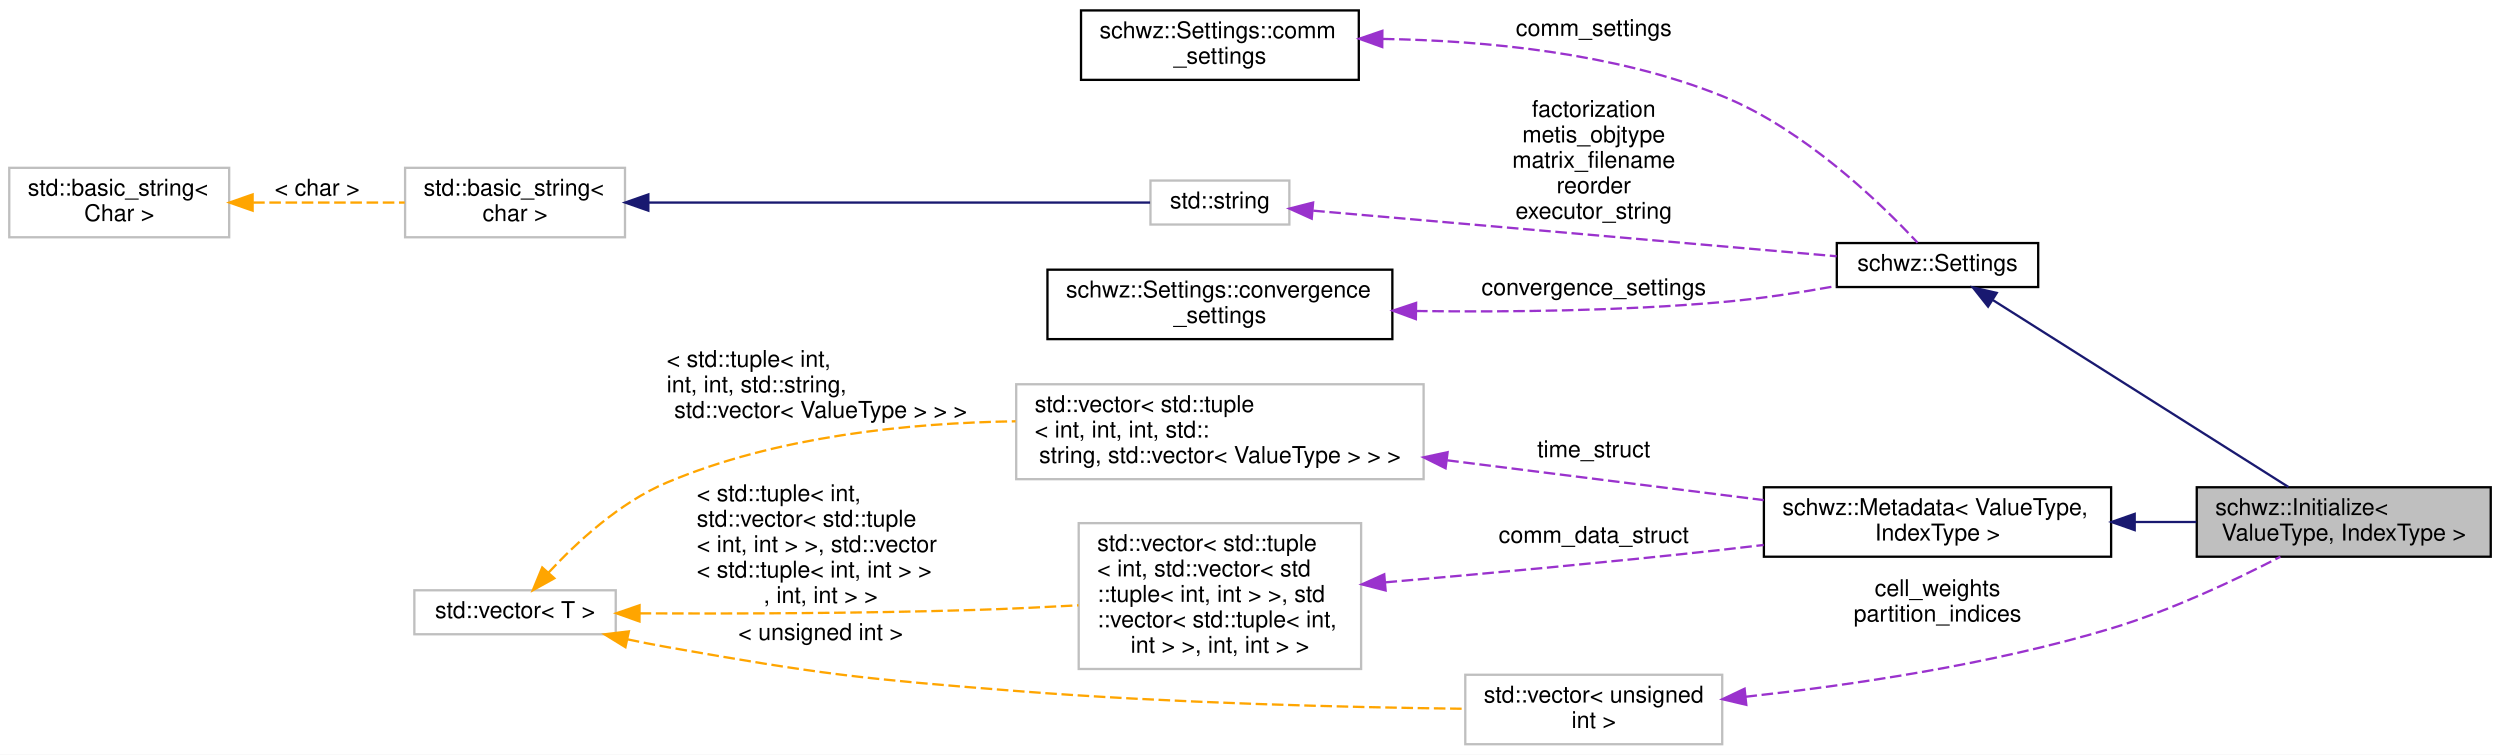
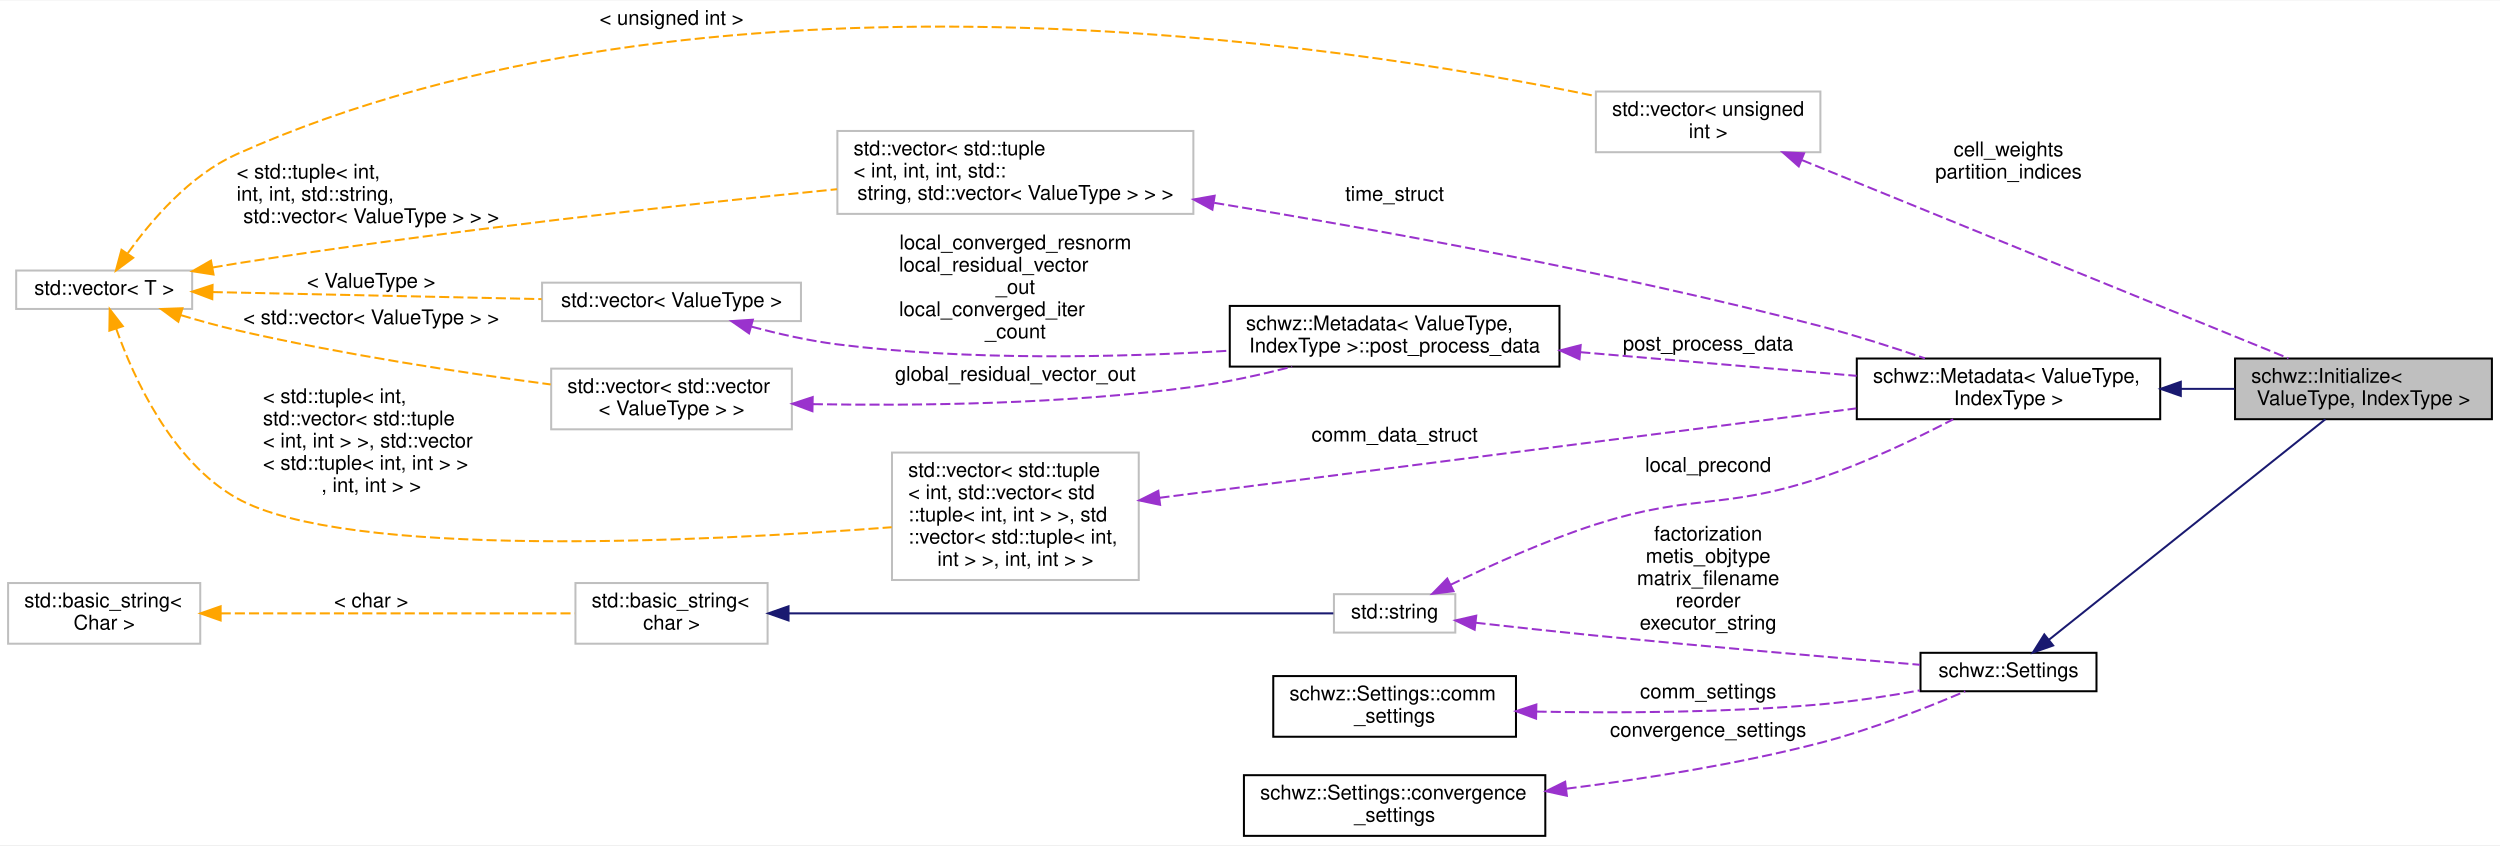
- <svg xmlns="http://www.w3.org/2000/svg" xmlns:xlink="http://www.w3.org/1999/xlink" width="1080pt" height="326pt" viewBox="0.00 0.00 1080.00 326.00">
-   <g id="graph0" class="graph" transform="scale(1 1) rotate(0) translate(4 322)">
-     <polygon fill="#ffffff" stroke="transparent" points="-4,4 -4,-322 1076,-322 1076,4 -4,4" />
+ <svg xmlns="http://www.w3.org/2000/svg" xmlns:xlink="http://www.w3.org/1999/xlink" width="1236pt" height="418pt" viewBox="0.00 0.00 1236.00 417.50">
+   <g id="graph0" class="graph" transform="scale(1 1) rotate(0) translate(4 413.5)">
+     <polygon fill="#ffffff" stroke="transparent" points="-4,4 -4,-413.5 1232,-413.5 1232,4 -4,4" />
    <g id="node1" class="node">
-       <polygon fill="#bfbfbf" stroke="#000000" points="945,-81.5 945,-111.5 1072,-111.5 1072,-81.5 945,-81.5" />
-       <text text-anchor="start" x="953" y="-99.5" font-family="Helvetica,sans-Serif" font-size="10.00" fill="#000000">schwz::Initialize&lt;</text>
-       <text text-anchor="middle" x="1008.5" y="-88.5" font-family="Helvetica,sans-Serif" font-size="10.00" fill="#000000"> ValueType, IndexType &gt;</text>
+       <polygon fill="#bfbfbf" stroke="#000000" points="1101,-206.5 1101,-236.5 1228,-236.5 1228,-206.5 1101,-206.5" />
+       <text text-anchor="start" x="1109" y="-224.5" font-family="Helvetica,sans-Serif" font-size="10.00" fill="#000000">schwz::Initialize&lt;</text>
+       <text text-anchor="middle" x="1164.5" y="-213.5" font-family="Helvetica,sans-Serif" font-size="10.00" fill="#000000"> ValueType, IndexType &gt;</text>
    </g>
    <g id="node2" class="node">
      <g id="a_node2">
        <a xlink:href="structschwz_1_1Settings.html" target="_top" xlink:title="The struct that contains the solver settings and the parameters to be set by the user. ">
-           <polygon fill="#ffffff" stroke="#000000" points="789.5,-198 789.5,-217 876.5,-217 876.5,-198 789.5,-198" />
-           <text text-anchor="middle" x="833" y="-205" font-family="Helvetica,sans-Serif" font-size="10.00" fill="#000000">schwz::Settings</text>
+           <polygon fill="#ffffff" stroke="#000000" points="945.5,-72 945.5,-91 1032.5,-91 1032.5,-72 945.5,-72" />
+           <text text-anchor="middle" x="989" y="-79" font-family="Helvetica,sans-Serif" font-size="10.00" fill="#000000">schwz::Settings</text>
        </a>
      </g>
    </g>
    <g id="edge1" class="edge">
-       <path fill="none" stroke="#191970" d="M856.965,-192.343C890.503,-171.131 951.08,-132.817 984.589,-111.623" />
-       <polygon fill="#191970" stroke="#191970" points="854.848,-189.54 848.268,-197.844 858.59,-195.456 854.848,-189.54" />
+       <path fill="none" stroke="#191970" d="M1008.947,-97.412C1043.098,-124.655 1112.304,-179.862 1145.672,-206.48" />
+       <polygon fill="#191970" stroke="#191970" points="1011.063,-94.623 1001.063,-91.123 1006.698,-100.095 1011.063,-94.623" />
    </g>
    <g id="node3" class="node">
      <g id="a_node3">
        <a xlink:href="structschwz_1_1Settings_1_1comm__settings.html" target="_top" xlink:title="The settings for the various available communication paradigms. ">
-           <polygon fill="#ffffff" stroke="#000000" points="463,-287.5 463,-317.5 583,-317.5 583,-287.5 463,-287.5" />
-           <text text-anchor="start" x="471" y="-305.5" font-family="Helvetica,sans-Serif" font-size="10.00" fill="#000000">schwz::Settings::comm</text>
-           <text text-anchor="middle" x="523" y="-294.5" font-family="Helvetica,sans-Serif" font-size="10.00" fill="#000000">_settings</text>
+           <polygon fill="#ffffff" stroke="#000000" points="625.5,-49.5 625.5,-79.5 745.5,-79.5 745.5,-49.5 625.5,-49.5" />
+           <text text-anchor="start" x="633.5" y="-67.5" font-family="Helvetica,sans-Serif" font-size="10.00" fill="#000000">schwz::Settings::comm</text>
+           <text text-anchor="middle" x="685.5" y="-56.5" font-family="Helvetica,sans-Serif" font-size="10.00" fill="#000000">_settings</text>
        </a>
      </g>
    </g>
    <g id="edge2" class="edge">
-       <path fill="none" stroke="#9a32cd" stroke-dasharray="5,2" d="M593.404,-305.178C637.068,-304.487 693.506,-299.246 740,-280.5 775.789,-266.07 809.168,-233.465 824.376,-217.161" />
-       <polygon fill="#9a32cd" stroke="#9a32cd" points="593.131,-301.68 583.16,-305.261 593.188,-308.68 593.131,-301.68" />
-       <text text-anchor="middle" x="684.5" y="-306.5" font-family="Helvetica,sans-Serif" font-size="10.00" fill="#000000"> comm_settings</text>
+       <path fill="none" stroke="#9a32cd" stroke-dasharray="5,2" d="M755.666,-61.934C796.66,-61.159 849.35,-61.405 896,-65.5 912.157,-66.918 929.726,-69.633 945.198,-72.428" />
+       <polygon fill="#9a32cd" stroke="#9a32cd" points="755.429,-58.439 745.506,-62.152 755.579,-65.437 755.429,-58.439" />
+       <text text-anchor="middle" x="840.5" y="-68.5" font-family="Helvetica,sans-Serif" font-size="10.00" fill="#000000"> comm_settings</text>
    </g>
    <g id="node4" class="node">
      <g id="a_node4">
        <a xlink:title="STL class. ">
-           <polygon fill="#ffffff" stroke="#bfbfbf" points="493,-225 493,-244 553,-244 553,-225 493,-225" />
-           <text text-anchor="middle" x="523" y="-232" font-family="Helvetica,sans-Serif" font-size="10.00" fill="#000000">std::string</text>
+           <polygon fill="#ffffff" stroke="#bfbfbf" points="655.5,-101 655.5,-120 715.5,-120 715.5,-101 655.5,-101" />
+           <text text-anchor="middle" x="685.5" y="-108" font-family="Helvetica,sans-Serif" font-size="10.00" fill="#000000">std::string</text>
        </a>
      </g>
    </g>
    <g id="edge3" class="edge">
-       <path fill="none" stroke="#9a32cd" stroke-dasharray="5,2" d="M563.307,-230.989C621.666,-225.906 729.27,-216.535 789.413,-211.296" />
-       <polygon fill="#9a32cd" stroke="#9a32cd" points="562.664,-227.532 553.006,-231.887 563.272,-234.506 562.664,-227.532" />
-       <text text-anchor="middle" x="684.5" y="-271.5" font-family="Helvetica,sans-Serif" font-size="10.00" fill="#000000"> factorization</text>
-       <text text-anchor="middle" x="684.5" y="-260.5" font-family="Helvetica,sans-Serif" font-size="10.00" fill="#000000">metis_objtype</text>
-       <text text-anchor="middle" x="684.5" y="-249.5" font-family="Helvetica,sans-Serif" font-size="10.00" fill="#000000">matrix_filename</text>
-       <text text-anchor="middle" x="684.5" y="-238.5" font-family="Helvetica,sans-Serif" font-size="10.00" fill="#000000">reorder</text>
-       <text text-anchor="middle" x="684.5" y="-227.5" font-family="Helvetica,sans-Serif" font-size="10.00" fill="#000000">executor_string</text>
+       <path fill="none" stroke="#9a32cd" stroke-dasharray="5,2" d="M725.48,-105.876C743.635,-103.829 765.392,-101.449 785,-99.5 840.193,-94.015 903.872,-88.531 945.2,-85.083" />
+       <polygon fill="#9a32cd" stroke="#9a32cd" points="725.067,-102.4 715.525,-107.006 725.856,-109.356 725.067,-102.4" />
+       <text text-anchor="middle" x="840.5" y="-146.5" font-family="Helvetica,sans-Serif" font-size="10.00" fill="#000000"> factorization</text>
+       <text text-anchor="middle" x="840.5" y="-135.5" font-family="Helvetica,sans-Serif" font-size="10.00" fill="#000000">metis_objtype</text>
+       <text text-anchor="middle" x="840.5" y="-124.5" font-family="Helvetica,sans-Serif" font-size="10.00" fill="#000000">matrix_filename</text>
+       <text text-anchor="middle" x="840.5" y="-113.5" font-family="Helvetica,sans-Serif" font-size="10.00" fill="#000000">reorder</text>
+       <text text-anchor="middle" x="840.5" y="-102.5" font-family="Helvetica,sans-Serif" font-size="10.00" fill="#000000">executor_string</text>
+     </g>
+     <g id="node8" class="node">
+       <g id="a_node8">
+         <a xlink:href="structschwz_1_1Metadata.html" target="_top" xlink:title="The solver metadata struct. ">
+           <polygon fill="#ffffff" stroke="#000000" points="914,-206.5 914,-236.5 1064,-236.5 1064,-206.5 914,-206.5" />
+           <text text-anchor="start" x="922" y="-224.5" font-family="Helvetica,sans-Serif" font-size="10.00" fill="#000000">schwz::Metadata&lt; ValueType,</text>
+           <text text-anchor="middle" x="989" y="-213.5" font-family="Helvetica,sans-Serif" font-size="10.00" fill="#000000"> IndexType &gt;</text>
+         </a>
+       </g>
+     </g>
+     <g id="edge10" class="edge">
+       <path fill="none" stroke="#9a32cd" stroke-dasharray="5,2" d="M713.094,-124.602C732.729,-134.161 759.961,-146.47 785,-154.5 832.975,-169.885 848.226,-161.503 896,-177.5 918.865,-185.156 943.477,-196.974 961.635,-206.434" />
+       <polygon fill="#9a32cd" stroke="#9a32cd" points="714.624,-121.454 704.109,-120.161 711.523,-127.73 714.624,-121.454" />
+       <text text-anchor="middle" x="840.5" y="-180.5" font-family="Helvetica,sans-Serif" font-size="10.00" fill="#000000"> local_precond</text>
    </g>
    <g id="node5" class="node">
-       <polygon fill="#ffffff" stroke="#bfbfbf" points="171,-219.5 171,-249.5 266,-249.5 266,-219.5 171,-219.5" />
-       <text text-anchor="start" x="179" y="-237.5" font-family="Helvetica,sans-Serif" font-size="10.00" fill="#000000">std::basic_string&lt;</text>
-       <text text-anchor="middle" x="218.5" y="-226.5" font-family="Helvetica,sans-Serif" font-size="10.00" fill="#000000"> char &gt;</text>
+       <polygon fill="#ffffff" stroke="#bfbfbf" points="280.5,-95.5 280.5,-125.5 375.5,-125.5 375.5,-95.5 280.5,-95.5" />
+       <text text-anchor="start" x="288.5" y="-113.5" font-family="Helvetica,sans-Serif" font-size="10.00" fill="#000000">std::basic_string&lt;</text>
+       <text text-anchor="middle" x="328" y="-102.5" font-family="Helvetica,sans-Serif" font-size="10.00" fill="#000000"> char &gt;</text>
    </g>
    <g id="edge4" class="edge">
-       <path fill="none" stroke="#191970" d="M276.085,-234.5C340.529,-234.5 442.486,-234.5 492.83,-234.5" />
-       <polygon fill="#191970" stroke="#191970" points="276.078,-231 266.078,-234.5 276.078,-238 276.078,-231" />
+       <path fill="none" stroke="#191970" d="M385.845,-110.5C462.709,-110.5 595.715,-110.5 655.211,-110.5" />
+       <polygon fill="#191970" stroke="#191970" points="385.843,-107 375.843,-110.5 385.843,-114 385.843,-107" />
    </g>
    <g id="node6" class="node">
      <g id="a_node6">
        <a xlink:title="STL class. ">
-           <polygon fill="#ffffff" stroke="#bfbfbf" points="0,-219.5 0,-249.5 95,-249.5 95,-219.5 0,-219.5" />
-           <text text-anchor="start" x="8" y="-237.5" font-family="Helvetica,sans-Serif" font-size="10.00" fill="#000000">std::basic_string&lt;</text>
-           <text text-anchor="middle" x="47.5" y="-226.5" font-family="Helvetica,sans-Serif" font-size="10.00" fill="#000000"> Char &gt;</text>
+           <polygon fill="#ffffff" stroke="#bfbfbf" points="0,-95.5 0,-125.5 95,-125.5 95,-95.5 0,-95.5" />
+           <text text-anchor="start" x="8" y="-113.5" font-family="Helvetica,sans-Serif" font-size="10.00" fill="#000000">std::basic_string&lt;</text>
+           <text text-anchor="middle" x="47.5" y="-102.5" font-family="Helvetica,sans-Serif" font-size="10.00" fill="#000000"> Char &gt;</text>
        </a>
      </g>
    </g>
    <g id="edge5" class="edge">
-       <path fill="none" stroke="#ffa500" stroke-dasharray="5,2" d="M105.357,-234.5C126.658,-234.5 150.524,-234.5 170.826,-234.5" />
-       <polygon fill="#ffa500" stroke="#ffa500" points="105.133,-231 95.133,-234.5 105.133,-238 105.133,-231" />
-       <text text-anchor="middle" x="133" y="-237.5" font-family="Helvetica,sans-Serif" font-size="10.00" fill="#000000"> &lt; char &gt;</text>
+       <path fill="none" stroke="#ffa500" stroke-dasharray="5,2" d="M105.094,-110.5C156.777,-110.5 231.742,-110.5 280.184,-110.5" />
+       <polygon fill="#ffa500" stroke="#ffa500" points="105.083,-107 95.083,-110.5 105.083,-114 105.083,-107" />
+       <text text-anchor="middle" x="179.5" y="-113.5" font-family="Helvetica,sans-Serif" font-size="10.00" fill="#000000"> &lt; char &gt;</text>
    </g>
    <g id="node7" class="node">
      <g id="a_node7">
        <a xlink:href="structschwz_1_1Settings_1_1convergence__settings.html" target="_top" xlink:title="The various convergence settings available. ">
-           <polygon fill="#ffffff" stroke="#000000" points="448.5,-175.5 448.5,-205.5 597.5,-205.5 597.5,-175.5 448.5,-175.5" />
-           <text text-anchor="start" x="456.5" y="-193.5" font-family="Helvetica,sans-Serif" font-size="10.00" fill="#000000">schwz::Settings::convergence</text>
-           <text text-anchor="middle" x="523" y="-182.5" font-family="Helvetica,sans-Serif" font-size="10.00" fill="#000000">_settings</text>
+           <polygon fill="#ffffff" stroke="#000000" points="611,-.5 611,-30.5 760,-30.5 760,-.5 611,-.5" />
+           <text text-anchor="start" x="619" y="-18.5" font-family="Helvetica,sans-Serif" font-size="10.00" fill="#000000">schwz::Settings::convergence</text>
+           <text text-anchor="middle" x="685.5" y="-7.5" font-family="Helvetica,sans-Serif" font-size="10.00" fill="#000000">_settings</text>
        </a>
      </g>
    </g>
    <g id="edge6" class="edge">
-       <path fill="none" stroke="#9a32cd" stroke-dasharray="5,2" d="M607.73,-187.643C647.891,-187.119 696.493,-187.684 740,-191.5 756.157,-192.917 773.726,-195.631 789.198,-198.427" />
-       <polygon fill="#9a32cd" stroke="#9a32cd" points="607.654,-184.144 597.71,-187.798 607.763,-191.143 607.654,-184.144" />
-       <text text-anchor="middle" x="684.5" y="-194.5" font-family="Helvetica,sans-Serif" font-size="10.00" fill="#000000"> convergence_settings</text>
-     </g>
-     <g id="node8" class="node">
-       <g id="a_node8">
-         <a xlink:href="structschwz_1_1Metadata.html" target="_top" xlink:title="The solver metadata struct. ">
-           <polygon fill="#ffffff" stroke="#000000" points="758,-81.5 758,-111.5 908,-111.5 908,-81.5 758,-81.5" />
-           <text text-anchor="start" x="766" y="-99.5" font-family="Helvetica,sans-Serif" font-size="10.00" fill="#000000">schwz::Metadata&lt; ValueType,</text>
-           <text text-anchor="middle" x="833" y="-88.5" font-family="Helvetica,sans-Serif" font-size="10.00" fill="#000000"> IndexType &gt;</text>
-         </a>
-       </g>
+       <path fill="none" stroke="#9a32cd" stroke-dasharray="5,2" d="M770.492,-23.822C809.168,-28.677 855.292,-35.972 896,-46.5 921.22,-53.023 949.044,-64.028 967.626,-71.958" />
+       <polygon fill="#9a32cd" stroke="#9a32cd" points="770.662,-20.317 760.312,-22.578 769.813,-27.265 770.662,-20.317" />
+       <text text-anchor="middle" x="840.5" y="-49.5" font-family="Helvetica,sans-Serif" font-size="10.00" fill="#000000"> convergence_settings</text>
    </g>
    <g id="edge7" class="edge">
-       <path fill="none" stroke="#191970" d="M918.243,-96.5C927.177,-96.5 936.145,-96.5 944.777,-96.5" />
-       <polygon fill="#191970" stroke="#191970" points="918.192,-93 908.192,-96.5 918.192,-100 918.192,-93" />
+       <path fill="none" stroke="#191970" d="M1074.243,-221.5C1083.177,-221.5 1092.145,-221.5 1100.777,-221.5" />
+       <polygon fill="#191970" stroke="#191970" points="1074.192,-218 1064.191,-221.5 1074.191,-225 1074.192,-218" />
    </g>
    <g id="node9" class="node">
-       <polygon fill="#ffffff" stroke="#bfbfbf" points="435,-115 435,-156 611,-156 611,-115 435,-115" />
-       <text text-anchor="start" x="443" y="-144" font-family="Helvetica,sans-Serif" font-size="10.00" fill="#000000">std::vector&lt; std::tuple</text>
-       <text text-anchor="start" x="443" y="-133" font-family="Helvetica,sans-Serif" font-size="10.00" fill="#000000">&lt; int, int, int, std::</text>
-       <text text-anchor="middle" x="523" y="-122" font-family="Helvetica,sans-Serif" font-size="10.00" fill="#000000">string, std::vector&lt; ValueType &gt; &gt; &gt;</text>
+       <polygon fill="#ffffff" stroke="#bfbfbf" points="410,-308 410,-349 586,-349 586,-308 410,-308" />
+       <text text-anchor="start" x="418" y="-337" font-family="Helvetica,sans-Serif" font-size="10.00" fill="#000000">std::vector&lt; std::tuple</text>
+       <text text-anchor="start" x="418" y="-326" font-family="Helvetica,sans-Serif" font-size="10.00" fill="#000000">&lt; int, int, int, std::</text>
+       <text text-anchor="middle" x="498" y="-315" font-family="Helvetica,sans-Serif" font-size="10.00" fill="#000000">string, std::vector&lt; ValueType &gt; &gt; &gt;</text>
    </g>
    <g id="edge8" class="edge">
-       <path fill="none" stroke="#9a32cd" stroke-dasharray="5,2" d="M621.202,-123.145C665.436,-117.581 716.83,-111.115 757.914,-105.946" />
-       <polygon fill="#9a32cd" stroke="#9a32cd" points="620.489,-119.707 611.004,-124.428 621.363,-126.653 620.489,-119.707" />
-       <text text-anchor="middle" x="684.5" y="-124.5" font-family="Helvetica,sans-Serif" font-size="10.00" fill="#000000"> time_struct</text>
+       <path fill="none" stroke="#9a32cd" stroke-dasharray="5,2" d="M596.29,-313.476C677.34,-300.194 794.986,-278.855 896,-252.5 913.127,-248.031 931.687,-242.077 947.689,-236.582" />
+       <polygon fill="#9a32cd" stroke="#9a32cd" points="595.403,-310.074 586.095,-315.136 596.528,-316.983 595.403,-310.074" />
+       <text text-anchor="middle" x="685.5" y="-314.5" font-family="Helvetica,sans-Serif" font-size="10.00" fill="#000000"> time_struct</text>
    </g>
    <g id="node10" class="node">
      <g id="a_node10">
        <a xlink:title="STL class. ">
-           <polygon fill="#ffffff" stroke="#bfbfbf" points="175,-48 175,-67 262,-67 262,-48 175,-48" />
-           <text text-anchor="middle" x="218.5" y="-55" font-family="Helvetica,sans-Serif" font-size="10.00" fill="#000000">std::vector&lt; T &gt;</text>
+           <polygon fill="#ffffff" stroke="#bfbfbf" points="4,-261 4,-280 91,-280 91,-261 4,-261" />
+           <text text-anchor="middle" x="47.5" y="-268" font-family="Helvetica,sans-Serif" font-size="10.00" fill="#000000">std::vector&lt; T &gt;</text>
        </a>
      </g>
    </g>
    <g id="edge9" class="edge">
-       <path fill="none" stroke="#ffa500" stroke-dasharray="5,2" d="M232.892,-74.55C245.047,-87.654 263.684,-104.921 284,-113.5 331.215,-133.439 388.232,-139.296 434.733,-140.001" />
-       <polygon fill="#ffa500" stroke="#ffa500" points="235.47,-72.181 226.204,-67.043 230.243,-76.838 235.47,-72.181" />
-       <text text-anchor="start" x="284" y="-163.5" font-family="Helvetica,sans-Serif" font-size="10.00" fill="#000000"> &lt; std::tuple&lt; int,</text>
-       <text text-anchor="start" x="284" y="-152.5" font-family="Helvetica,sans-Serif" font-size="10.00" fill="#000000"> int, int, std::string,</text>
-       <text text-anchor="middle" x="350.5" y="-141.5" font-family="Helvetica,sans-Serif" font-size="10.00" fill="#000000"> std::vector&lt; ValueType &gt; &gt; &gt;</text>
+       <path fill="none" stroke="#ffa500" stroke-dasharray="5,2" d="M101.09,-281.496C105.114,-282.211 109.117,-282.889 113,-283.5 214.377,-299.459 331.595,-312.373 409.806,-320.207" />
+       <polygon fill="#ffa500" stroke="#ffa500" points="101.571,-278.026 91.102,-279.656 100.303,-284.91 101.571,-278.026" />
+       <text text-anchor="start" x="113" y="-325.5" font-family="Helvetica,sans-Serif" font-size="10.00" fill="#000000"> &lt; std::tuple&lt; int,</text>
+       <text text-anchor="start" x="113" y="-314.5" font-family="Helvetica,sans-Serif" font-size="10.00" fill="#000000"> int, int, std::string,</text>
+       <text text-anchor="middle" x="179.5" y="-303.5" font-family="Helvetica,sans-Serif" font-size="10.00" fill="#000000"> std::vector&lt; ValueType &gt; &gt; &gt;</text>
+     </g>
+     <g id="node12" class="node">
+       <polygon fill="#ffffff" stroke="#bfbfbf" points="264,-255 264,-274 392,-274 392,-255 264,-255" />
+       <text text-anchor="middle" x="328" y="-262" font-family="Helvetica,sans-Serif" font-size="10.00" fill="#000000">std::vector&lt; ValueType &gt;</text>
+     </g>
+     <g id="edge13" class="edge">
+       <path fill="none" stroke="#ffa500" stroke-dasharray="5,2" d="M101.163,-269.352C147.509,-268.361 214.576,-266.926 263.766,-265.874" />
+       <polygon fill="#ffa500" stroke="#ffa500" points="100.943,-265.856 91.02,-269.569 101.093,-272.854 100.943,-265.856" />
+       <text text-anchor="middle" x="179.5" y="-271.5" font-family="Helvetica,sans-Serif" font-size="10.00" fill="#000000"> &lt; ValueType &gt;</text>
+     </g>
+     <g id="node13" class="node">
+       <polygon fill="#ffffff" stroke="#bfbfbf" points="268.5,-201.5 268.5,-231.5 387.5,-231.5 387.5,-201.5 268.5,-201.5" />
+       <text text-anchor="start" x="276.5" y="-219.5" font-family="Helvetica,sans-Serif" font-size="10.00" fill="#000000">std::vector&lt; std::vector</text>
+       <text text-anchor="middle" x="328" y="-208.5" font-family="Helvetica,sans-Serif" font-size="10.00" fill="#000000">&lt; ValueType &gt; &gt;</text>
+     </g>
+     <g id="edge15" class="edge">
+       <path fill="none" stroke="#ffa500" stroke-dasharray="5,2" d="M85.446,-257.934C94.416,-255.237 103.993,-252.577 113,-250.5 164.922,-238.529 224.871,-229.431 268.254,-223.672" />
+       <polygon fill="#ffa500" stroke="#ffa500" points="84.159,-254.668 75.638,-260.966 86.226,-261.356 84.159,-254.668" />
+       <text text-anchor="middle" x="179.5" y="-253.5" font-family="Helvetica,sans-Serif" font-size="10.00" fill="#000000"> &lt; std::vector&lt; ValueType &gt; &gt;</text>
+     </g>
+     <g id="node14" class="node">
+       <polygon fill="#ffffff" stroke="#bfbfbf" points="437,-127 437,-190 559,-190 559,-127 437,-127" />
+       <text text-anchor="start" x="445" y="-178" font-family="Helvetica,sans-Serif" font-size="10.00" fill="#000000">std::vector&lt; std::tuple</text>
+       <text text-anchor="start" x="445" y="-167" font-family="Helvetica,sans-Serif" font-size="10.00" fill="#000000">&lt; int, std::vector&lt; std</text>
+       <text text-anchor="start" x="445" y="-156" font-family="Helvetica,sans-Serif" font-size="10.00" fill="#000000">::tuple&lt; int, int &gt; &gt;, std</text>
+       <text text-anchor="start" x="445" y="-145" font-family="Helvetica,sans-Serif" font-size="10.00" fill="#000000">::vector&lt; std::tuple&lt; int,</text>
+       <text text-anchor="middle" x="498" y="-134" font-family="Helvetica,sans-Serif" font-size="10.00" fill="#000000"> int &gt; &gt;, int, int &gt; &gt;</text>
+     </g>
+     <g id="edge17" class="edge">
+       <path fill="none" stroke="#ffa500" stroke-dasharray="5,2" d="M53.439,-251.238C62.123,-226.798 80.849,-185.648 113,-167.5 166.638,-137.223 342.499,-145.866 436.864,-153.09" />
+       <polygon fill="#ffa500" stroke="#ffa500" points="50.074,-250.267 50.233,-260.861 56.715,-252.48 50.074,-250.267" />
+       <text text-anchor="start" x="126" y="-214.5" font-family="Helvetica,sans-Serif" font-size="10.00" fill="#000000"> &lt; std::tuple&lt; int,</text>
+       <text text-anchor="start" x="126" y="-203.5" font-family="Helvetica,sans-Serif" font-size="10.00" fill="#000000"> std::vector&lt; std::tuple</text>
+       <text text-anchor="start" x="126" y="-192.5" font-family="Helvetica,sans-Serif" font-size="10.00" fill="#000000">&lt; int, int &gt; &gt;, std::vector</text>
+       <text text-anchor="start" x="126" y="-181.5" font-family="Helvetica,sans-Serif" font-size="10.00" fill="#000000">&lt; std::tuple&lt; int, int &gt; &gt;</text>
+       <text text-anchor="middle" x="179.5" y="-170.5" font-family="Helvetica,sans-Serif" font-size="10.00" fill="#000000">, int, int &gt; &gt;</text>
+     </g>
+     <g id="node15" class="node">
+       <polygon fill="#ffffff" stroke="#bfbfbf" points="785,-338.5 785,-368.5 896,-368.5 896,-338.5 785,-338.5" />
+       <text text-anchor="start" x="793" y="-356.5" font-family="Helvetica,sans-Serif" font-size="10.00" fill="#000000">std::vector&lt; unsigned</text>
+       <text text-anchor="middle" x="840.5" y="-345.5" font-family="Helvetica,sans-Serif" font-size="10.00" fill="#000000"> int &gt;</text>
+     </g>
+     <g id="edge19" class="edge">
+       <path fill="none" stroke="#ffa500" stroke-dasharray="5,2" d="M59.184,-288.604C70.704,-304.682 89.908,-327.181 113,-337.5 343.97,-440.709 658.74,-392.242 784.883,-366.238" />
+       <polygon fill="#ffa500" stroke="#ffa500" points="61.85,-286.301 53.318,-280.02 56.071,-290.251 61.85,-286.301" />
+       <text text-anchor="middle" x="328" y="-401.5" font-family="Helvetica,sans-Serif" font-size="10.00" fill="#000000"> &lt; unsigned int &gt;</text>
    </g>
    <g id="node11" class="node">
-       <polygon fill="#ffffff" stroke="#bfbfbf" points="462,-33 462,-96 584,-96 584,-33 462,-33" />
-       <text text-anchor="start" x="470" y="-84" font-family="Helvetica,sans-Serif" font-size="10.00" fill="#000000">std::vector&lt; std::tuple</text>
-       <text text-anchor="start" x="470" y="-73" font-family="Helvetica,sans-Serif" font-size="10.00" fill="#000000">&lt; int, std::vector&lt; std</text>
-       <text text-anchor="start" x="470" y="-62" font-family="Helvetica,sans-Serif" font-size="10.00" fill="#000000">::tuple&lt; int, int &gt; &gt;, std</text>
-       <text text-anchor="start" x="470" y="-51" font-family="Helvetica,sans-Serif" font-size="10.00" fill="#000000">::vector&lt; std::tuple&lt; int,</text>
-       <text text-anchor="middle" x="523" y="-40" font-family="Helvetica,sans-Serif" font-size="10.00" fill="#000000"> int &gt; &gt;, int, int &gt; &gt;</text>
+       <g id="a_node11">
+         <a xlink:href="structschwz_1_1Metadata_1_1post__process__data.html" target="_top" xlink:title="The struct used for storing data for post-processing. ">
+           <polygon fill="#ffffff" stroke="#000000" points="604,-232.5 604,-262.5 767,-262.5 767,-232.5 604,-232.5" />
+           <text text-anchor="start" x="612" y="-250.5" font-family="Helvetica,sans-Serif" font-size="10.00" fill="#000000">schwz::Metadata&lt; ValueType,</text>
+           <text text-anchor="middle" x="685.5" y="-239.5" font-family="Helvetica,sans-Serif" font-size="10.00" fill="#000000"> IndexType &gt;::post_process_data</text>
+         </a>
+       </g>
    </g>
    <g id="edge11" class="edge">
-       <path fill="none" stroke="#ffa500" stroke-dasharray="5,2" d="M272.325,-57.023C312.262,-56.85 368.043,-56.992 417,-58.5 431.555,-58.948 447.221,-59.691 461.926,-60.504" />
-       <polygon fill="#ffa500" stroke="#ffa500" points="272.252,-53.523 262.271,-57.074 272.288,-60.523 272.252,-53.523" />
-       <text text-anchor="start" x="297" y="-105.5" font-family="Helvetica,sans-Serif" font-size="10.00" fill="#000000"> &lt; std::tuple&lt; int,</text>
-       <text text-anchor="start" x="297" y="-94.5" font-family="Helvetica,sans-Serif" font-size="10.00" fill="#000000"> std::vector&lt; std::tuple</text>
-       <text text-anchor="start" x="297" y="-83.5" font-family="Helvetica,sans-Serif" font-size="10.00" fill="#000000">&lt; int, int &gt; &gt;, std::vector</text>
-       <text text-anchor="start" x="297" y="-72.5" font-family="Helvetica,sans-Serif" font-size="10.00" fill="#000000">&lt; std::tuple&lt; int, int &gt; &gt;</text>
-       <text text-anchor="middle" x="350.5" y="-61.5" font-family="Helvetica,sans-Serif" font-size="10.00" fill="#000000">, int, int &gt; &gt;</text>
-     </g>
-     <g id="node12" class="node">
-       <polygon fill="#ffffff" stroke="#bfbfbf" points="629,-.5 629,-30.5 740,-30.5 740,-.5 629,-.5" />
-       <text text-anchor="start" x="637" y="-18.5" font-family="Helvetica,sans-Serif" font-size="10.00" fill="#000000">std::vector&lt; unsigned</text>
-       <text text-anchor="middle" x="684.5" y="-7.5" font-family="Helvetica,sans-Serif" font-size="10.00" fill="#000000"> int &gt;</text>
-     </g>
-     <g id="edge13" class="edge">
-       <path fill="none" stroke="#ffa500" stroke-dasharray="5,2" d="M267.213,-45.779C272.857,-44.589 278.543,-43.466 284,-42.5 350.606,-30.713 367.569,-28.812 435,-23.5 501.535,-18.259 578.308,-16.428 628.925,-15.802" />
-       <polygon fill="#ffa500" stroke="#ffa500" points="266.185,-42.421 257.161,-47.972 267.677,-49.26 266.185,-42.421" />
-       <text text-anchor="middle" x="350.5" y="-45.5" font-family="Helvetica,sans-Serif" font-size="10.00" fill="#000000"> &lt; unsigned int &gt;</text>
-     </g>
-     <g id="edge10" class="edge">
-       <path fill="none" stroke="#9a32cd" stroke-dasharray="5,2" d="M594.537,-70.434C636.875,-74.11 691.538,-79.142 740,-84.5 745.825,-85.144 751.851,-85.844 757.906,-86.572" />
-       <polygon fill="#9a32cd" stroke="#9a32cd" points="594.59,-66.925 584.326,-69.553 593.988,-73.9 594.59,-66.925" />
-       <text text-anchor="middle" x="684.5" y="-87.5" font-family="Helvetica,sans-Serif" font-size="10.00" fill="#000000"> comm_data_struct</text>
+       <path fill="none" stroke="#9a32cd" stroke-dasharray="5,2" d="M777.289,-239.637C820.98,-235.894 872.573,-231.474 913.889,-227.935" />
+       <polygon fill="#9a32cd" stroke="#9a32cd" points="776.896,-236.157 767.232,-240.498 777.494,-243.132 776.896,-236.157" />
+       <text text-anchor="middle" x="840.5" y="-240.5" font-family="Helvetica,sans-Serif" font-size="10.00" fill="#000000"> post_process_data</text>
    </g>
    <g id="edge12" class="edge">
-       <path fill="none" stroke="#9a32cd" stroke-dasharray="5,2" d="M750.043,-20.993C795.156,-25.924 856.077,-34.876 908,-50.5 933.725,-58.241 961.37,-71.272 981.141,-81.493" />
-       <polygon fill="#9a32cd" stroke="#9a32cd" points="750.401,-17.511 740.089,-19.942 749.666,-24.472 750.401,-17.511" />
-       <text text-anchor="middle" x="833" y="-64.5" font-family="Helvetica,sans-Serif" font-size="10.00" fill="#000000"> cell_weights</text>
-       <text text-anchor="middle" x="833" y="-53.5" font-family="Helvetica,sans-Serif" font-size="10.00" fill="#000000">partition_indices</text>
+       <path fill="none" stroke="#9a32cd" stroke-dasharray="5,2" d="M367.476,-252.258C380.84,-248.688 395.942,-245.272 410,-243.5 474.782,-235.336 548.807,-237.016 603.799,-240.362" />
+       <polygon fill="#9a32cd" stroke="#9a32cd" points="366.338,-248.942 357.642,-254.994 368.214,-255.686 366.338,-248.942" />
+       <text text-anchor="middle" x="498" y="-290.5" font-family="Helvetica,sans-Serif" font-size="10.00" fill="#000000"> local_converged_resnorm</text>
+       <text text-anchor="start" x="440.5" y="-279.5" font-family="Helvetica,sans-Serif" font-size="10.00" fill="#000000">local_residual_vector</text>
+       <text text-anchor="middle" x="498" y="-268.5" font-family="Helvetica,sans-Serif" font-size="10.00" fill="#000000">_out</text>
+       <text text-anchor="start" x="440.5" y="-257.5" font-family="Helvetica,sans-Serif" font-size="10.00" fill="#000000">local_converged_iter</text>
+       <text text-anchor="middle" x="498" y="-246.5" font-family="Helvetica,sans-Serif" font-size="10.00" fill="#000000">_count</text>
+     </g>
+     <g id="edge14" class="edge">
+       <path fill="none" stroke="#9a32cd" stroke-dasharray="5,2" d="M397.865,-213.936C449.959,-213.038 522.733,-213.926 586,-222.5 602.061,-224.677 619.277,-228.465 634.796,-232.444" />
+       <polygon fill="#9a32cd" stroke="#9a32cd" points="397.659,-210.439 387.731,-214.138 397.799,-217.438 397.659,-210.439" />
+       <text text-anchor="middle" x="498" y="-225.5" font-family="Helvetica,sans-Serif" font-size="10.00" fill="#000000"> global_residual_vector_out</text>
+     </g>
+     <g id="edge16" class="edge">
+       <path fill="none" stroke="#9a32cd" stroke-dasharray="5,2" d="M569.229,-167.639C661.05,-179.421 820.014,-199.817 913.748,-211.844" />
+       <polygon fill="#9a32cd" stroke="#9a32cd" points="569.557,-164.153 559.193,-166.352 568.666,-171.096 569.557,-164.153" />
+       <text text-anchor="middle" x="685.5" y="-195.5" font-family="Helvetica,sans-Serif" font-size="10.00" fill="#000000"> comm_data_struct</text>
+     </g>
+     <g id="edge18" class="edge">
+       <path fill="none" stroke="#9a32cd" stroke-dasharray="5,2" d="M886.911,-334.592C951.726,-308.186 1068.057,-260.791 1127.434,-236.601" />
+       <polygon fill="#9a32cd" stroke="#9a32cd" points="885.292,-331.472 877.351,-338.486 887.933,-337.955 885.292,-331.472" />
+       <text text-anchor="middle" x="989" y="-336.5" font-family="Helvetica,sans-Serif" font-size="10.00" fill="#000000"> cell_weights</text>
+       <text text-anchor="middle" x="989" y="-325.5" font-family="Helvetica,sans-Serif" font-size="10.00" fill="#000000">partition_indices</text>
    </g>
  </g>
</svg>
